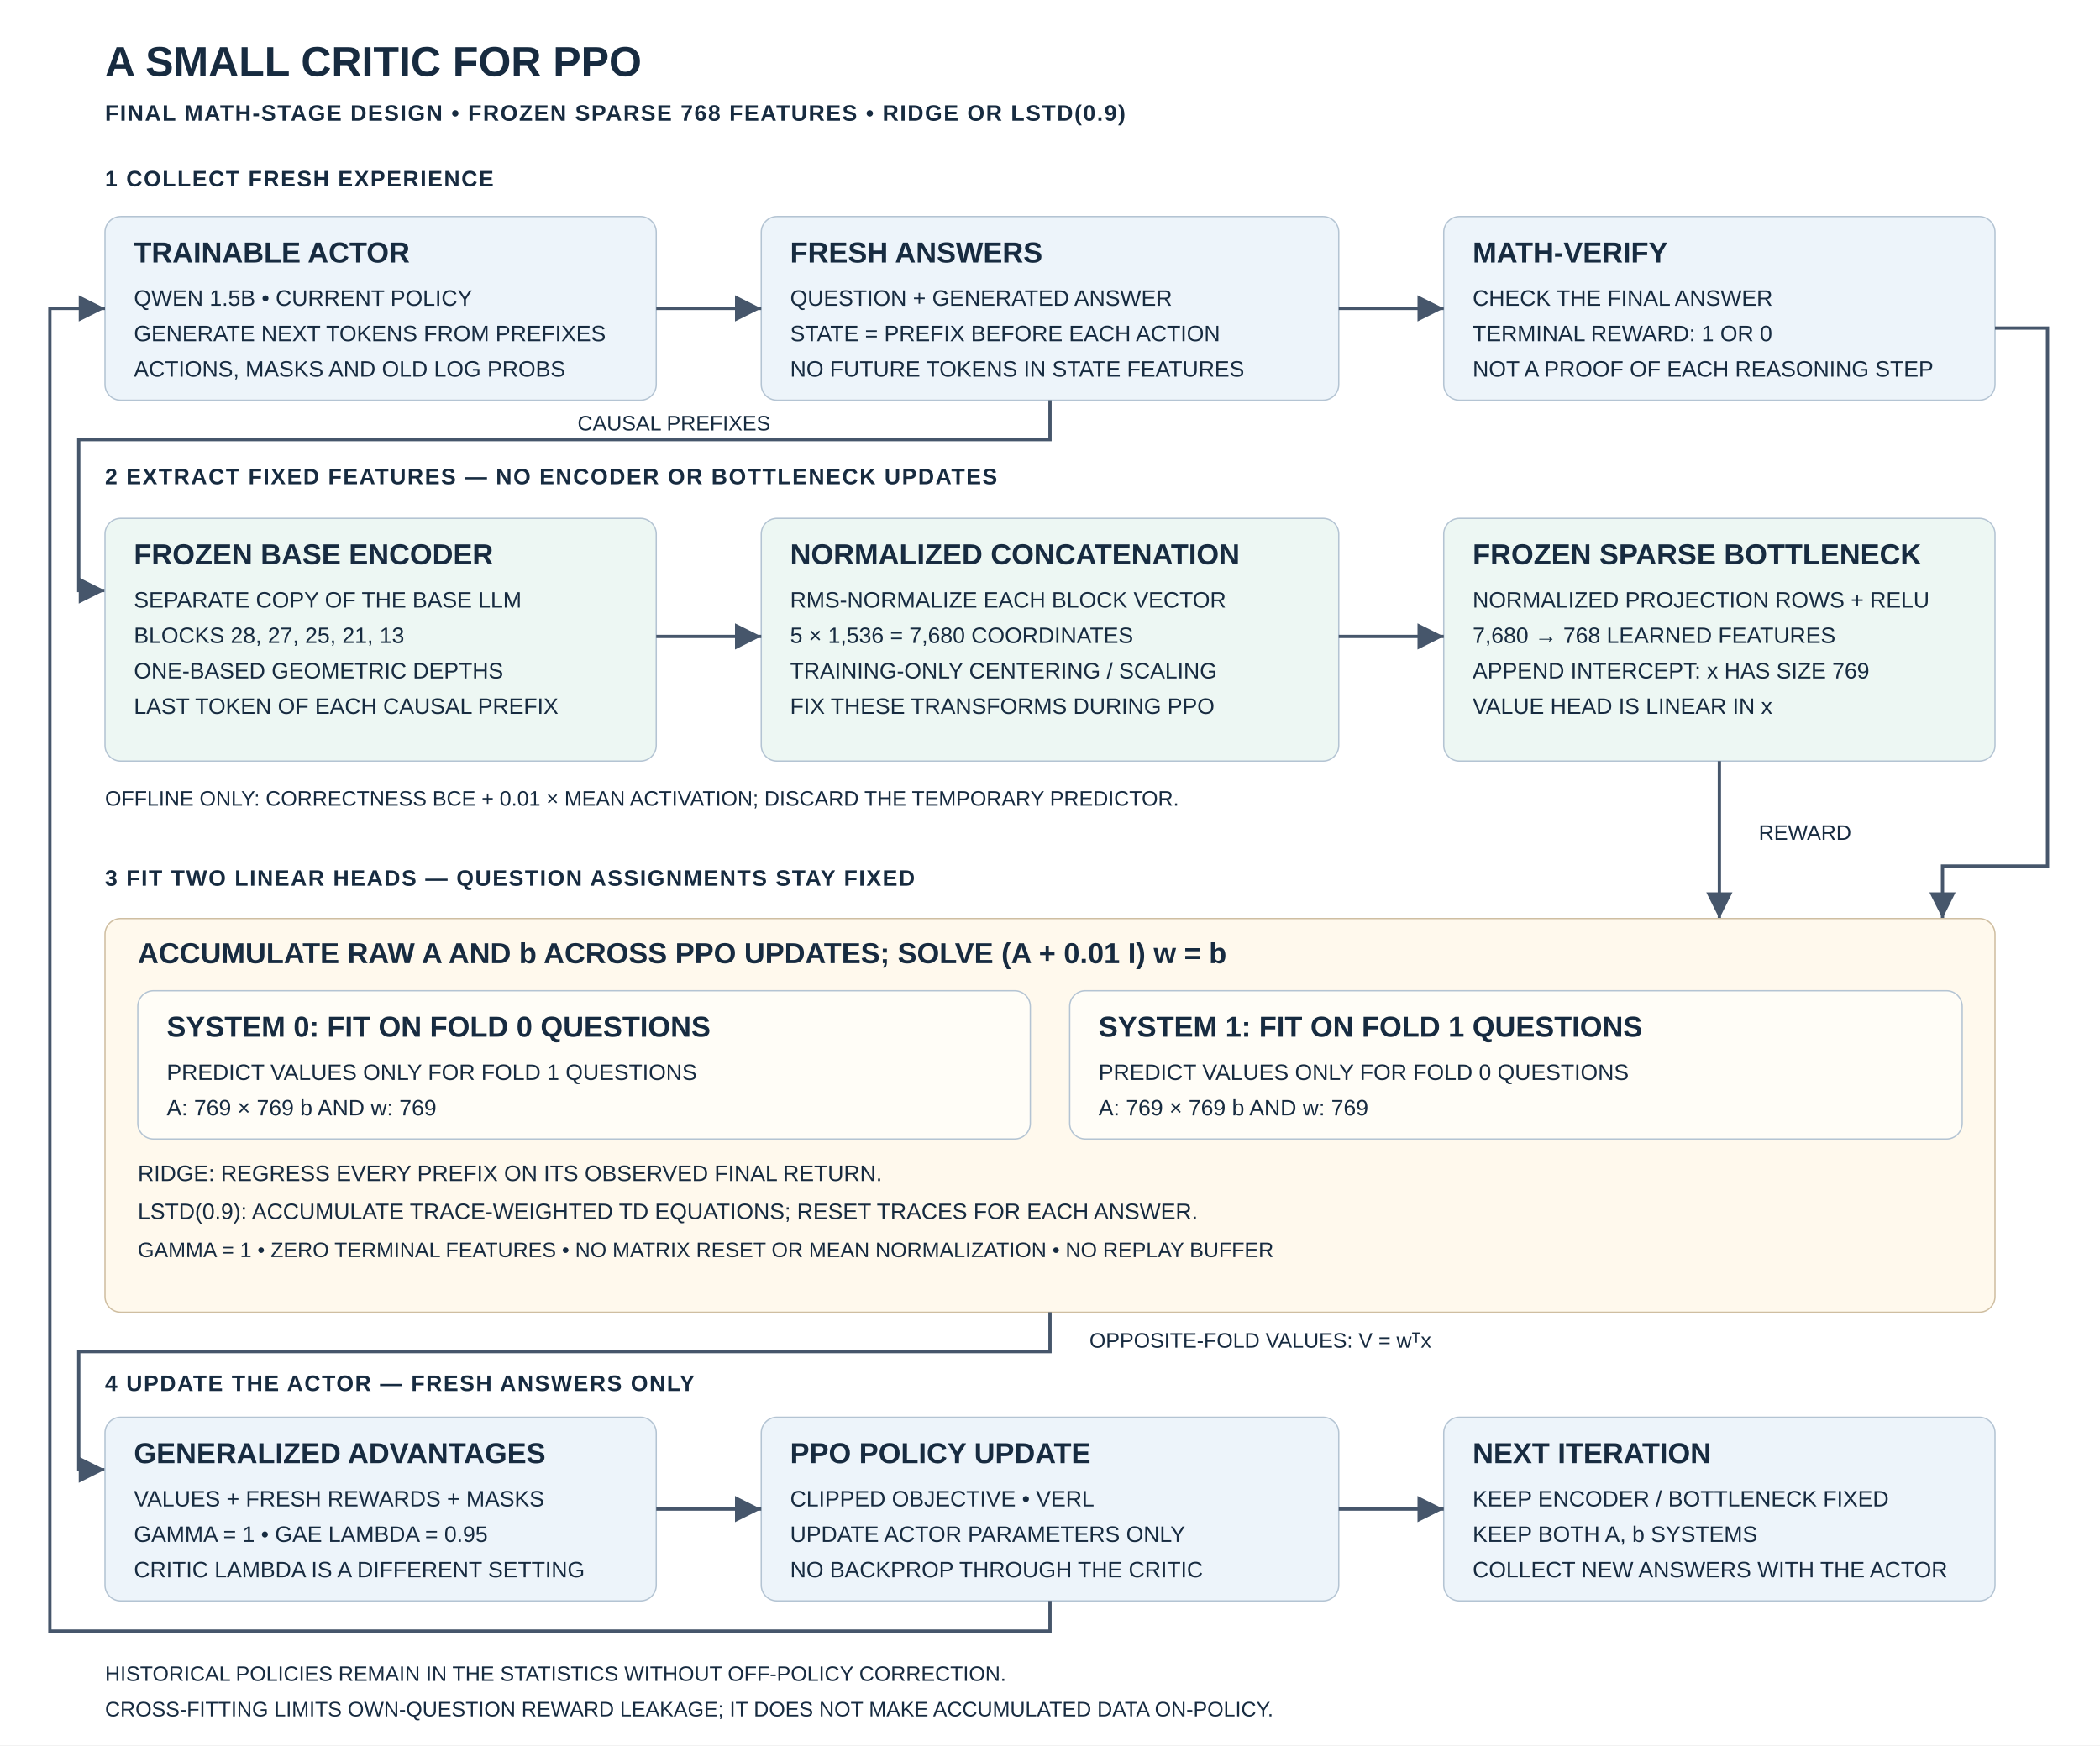
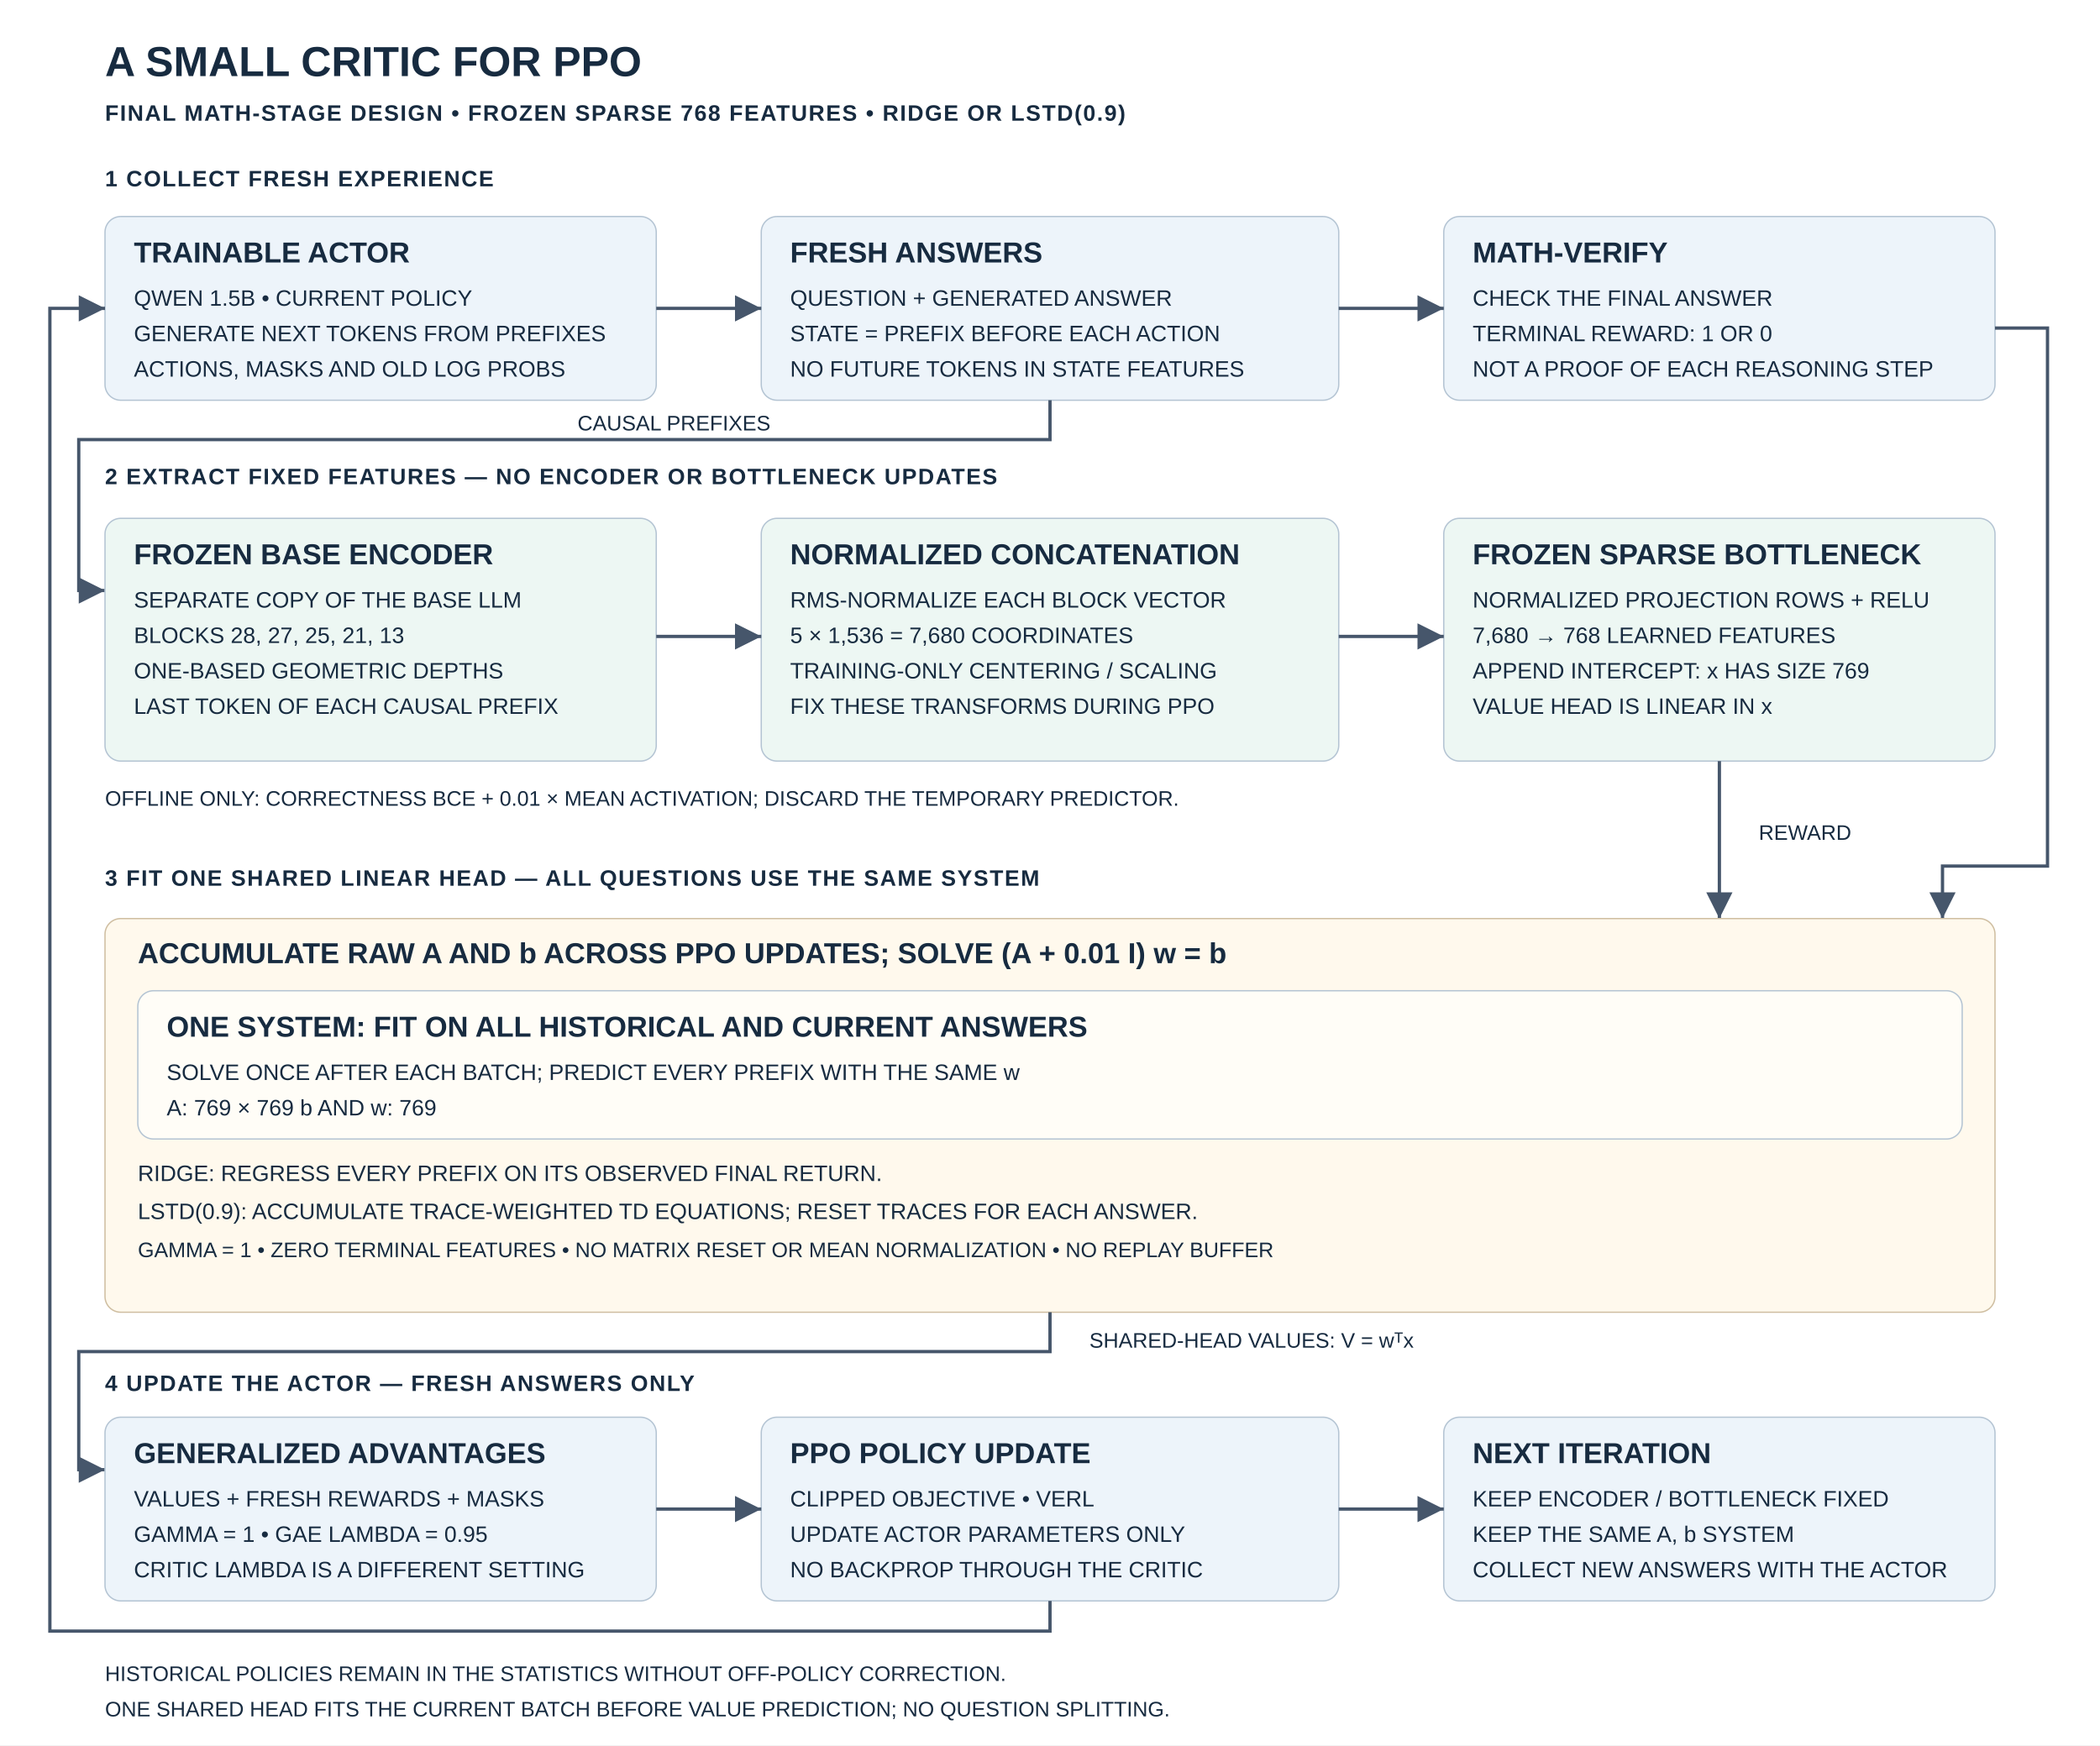
<svg xmlns="http://www.w3.org/2000/svg" width="1600" height="1330" viewBox="0 0 1600 1330">
  <defs>
    <marker id="arrow" markerWidth="10" markerHeight="10" refX="8" refY="4" orient="auto">
      <path d="M0,0 L8,4 L0,8" fill="#46566b" />
    </marker>
  </defs>
  <rect width="1600" height="1330" fill="#fff" />
  <style>text{font-family:Arial,Helvetica,sans-serif;fill:#172b40}.title{font-size:32px;font-weight:700}.head{font-size:22px;font-weight:700}.body{font-size:17px}.small{font-size:16px}.tag{font-size:17px;font-weight:700;letter-spacing:1px}.line{fill:none;stroke:#46566b;stroke-width:2.5;marker-end:url(#arrow)}</style>
  <text x="80" y="58" class="title">A SMALL CRITIC FOR PPO</text>
  <text x="80" y="92" class="tag">FINAL MATH-STAGE DESIGN  •  FROZEN SPARSE 768 FEATURES  •  RIDGE OR LSTD(0.9)</text>
  <text x="80" y="142" class="tag">1  COLLECT FRESH EXPERIENCE</text>
  <rect x="80" y="165" width="420" height="140" rx="12" fill="#edf4fa" stroke="#b4c4d3" />
  <text x="102" y="200" class="head">TRAINABLE ACTOR</text>
  <text x="102" y="233" class="body">QWEN 1.5B • CURRENT POLICY</text>
  <text x="102" y="260" class="body">GENERATE NEXT TOKENS FROM PREFIXES</text>
  <text x="102" y="287" class="body">ACTIONS, MASKS AND OLD LOG PROBS</text>
  <rect x="580" y="165" width="440" height="140" rx="12" fill="#edf4fa" stroke="#b4c4d3" />
  <text x="602" y="200" class="head">FRESH ANSWERS</text>
  <text x="602" y="233" class="body">QUESTION + GENERATED ANSWER</text>
  <text x="602" y="260" class="body">STATE = PREFIX BEFORE EACH ACTION</text>
  <text x="602" y="287" class="body">NO FUTURE TOKENS IN STATE FEATURES</text>
  <rect x="1100" y="165" width="420" height="140" rx="12" fill="#edf4fa" stroke="#b4c4d3" />
  <text x="1122" y="200" class="head">MATH-VERIFY</text>
  <text x="1122" y="233" class="body">CHECK THE FINAL ANSWER</text>
  <text x="1122" y="260" class="body">TERMINAL REWARD: 1 OR 0</text>
  <text x="1122" y="287" class="body">NOT A PROOF OF EACH REASONING STEP</text>
  <path d="M500 235 H580" class="line" />
  <path d="M1020 235 H1100" class="line" />
  <path d="M800 305 V335 H60 V450 H80" class="line" />
  <text x="440" y="328" class="small">CAUSAL PREFIXES</text>
  <path d="M1520 250 H1560 V660 H1480 V700" class="line" />
  <text x="1340" y="640" class="small">REWARD</text>
  <text x="80" y="369" class="tag">2  EXTRACT FIXED FEATURES — NO ENCODER OR BOTTLENECK UPDATES</text>
  <rect x="80" y="395" width="420" height="185" rx="12" fill="#edf7f3" stroke="#b4c4d3" />
  <text x="102" y="430" class="head">FROZEN BASE ENCODER</text>
  <text x="102" y="463" class="body">SEPARATE COPY OF THE BASE LLM</text>
  <text x="102" y="490" class="body">BLOCKS 28, 27, 25, 21, 13</text>
  <text x="102" y="517" class="body">ONE-BASED GEOMETRIC DEPTHS</text>
  <text x="102" y="544" class="body">LAST TOKEN OF EACH CAUSAL PREFIX</text>
  <rect x="580" y="395" width="440" height="185" rx="12" fill="#edf7f3" stroke="#b4c4d3" />
  <text x="602" y="430" class="head">NORMALIZED CONCATENATION</text>
  <text x="602" y="463" class="body">RMS-NORMALIZE EACH BLOCK VECTOR</text>
  <text x="602" y="490" class="body">5 × 1,536 = 7,680 COORDINATES</text>
  <text x="602" y="517" class="body">TRAINING-ONLY CENTERING / SCALING</text>
  <text x="602" y="544" class="body">FIX THESE TRANSFORMS DURING PPO</text>
  <rect x="1100" y="395" width="420" height="185" rx="12" fill="#edf7f3" stroke="#b4c4d3" />
  <text x="1122" y="430" class="head">FROZEN SPARSE BOTTLENECK</text>
  <text x="1122" y="463" class="body">NORMALIZED PROJECTION ROWS + RELU</text>
  <text x="1122" y="490" class="body">7,680 → 768 LEARNED FEATURES</text>
  <text x="1122" y="517" class="body">APPEND INTERCEPT: x HAS SIZE 769</text>
  <text x="1122" y="544" class="body">VALUE HEAD IS LINEAR IN x</text>
  <path d="M500 485 H580" class="line" />
  <path d="M1020 485 H1100" class="line" />
  <path d="M1310 580 V700" class="line" />
  <text x="80" y="614" class="small">OFFLINE ONLY: CORRECTNESS BCE + 0.01 × MEAN ACTIVATION; DISCARD THE TEMPORARY PREDICTOR.</text>
-   <text x="80" y="675" class="tag">3  FIT TWO LINEAR HEADS — QUESTION ASSIGNMENTS STAY FIXED</text>
+   <text x="80" y="675" class="tag">3  FIT ONE SHARED LINEAR HEAD — ALL QUESTIONS USE THE SAME SYSTEM</text>
  <rect x="80" y="700" width="1440" height="300" rx="12" fill="#fff9ed" stroke="#cfbea1" />
  <text x="105" y="734" class="head">ACCUMULATE RAW A AND b ACROSS PPO UPDATES; SOLVE (A + 0.01 I) w = b</text>
-   <rect x="105" y="755" width="680" height="113" rx="12" fill="#fffdf7" stroke="#b4c4d3" />
-   <text x="127" y="790" class="head">SYSTEM 0: FIT ON FOLD 0 QUESTIONS</text>
-   <text x="127" y="823" class="body">PREDICT VALUES ONLY FOR FOLD 1 QUESTIONS</text>
+   <rect x="105" y="755" width="1390" height="113" rx="12" fill="#fffdf7" stroke="#b4c4d3" />
+   <text x="127" y="790" class="head">ONE SYSTEM: FIT ON ALL HISTORICAL AND CURRENT ANSWERS</text>
+   <text x="127" y="823" class="body">SOLVE ONCE AFTER EACH BATCH; PREDICT EVERY PREFIX WITH THE SAME w</text>
  <text x="127" y="850" class="body">A: 769 × 769     b AND w: 769</text>
-   <rect x="815" y="755" width="680" height="113" rx="12" fill="#fffdf7" stroke="#b4c4d3" />
-   <text x="837" y="790" class="head">SYSTEM 1: FIT ON FOLD 1 QUESTIONS</text>
-   <text x="837" y="823" class="body">PREDICT VALUES ONLY FOR FOLD 0 QUESTIONS</text>
-   <text x="837" y="850" class="body">A: 769 × 769     b AND w: 769</text>
  <text x="105" y="900" class="body">RIDGE: REGRESS EVERY PREFIX ON ITS OBSERVED FINAL RETURN.</text>
  <text x="105" y="929" class="body">LSTD(0.9): ACCUMULATE TRACE-WEIGHTED TD EQUATIONS; RESET TRACES FOR EACH ANSWER.</text>
  <text x="105" y="958" class="small">GAMMA = 1 • ZERO TERMINAL FEATURES • NO MATRIX RESET OR MEAN NORMALIZATION • NO REPLAY BUFFER</text>
  <path d="M800 1000 V1030 H60 V1120 H80" class="line" />
-   <text x="830" y="1027" class="small">OPPOSITE-FOLD VALUES: V = wᵀx</text>
+   <text x="830" y="1027" class="small">SHARED-HEAD VALUES: V = wᵀx</text>
  <text x="80" y="1060" class="tag">4  UPDATE THE ACTOR — FRESH ANSWERS ONLY</text>
  <rect x="80" y="1080" width="420" height="140" rx="12" fill="#edf4fa" stroke="#b4c4d3" />
  <text x="102" y="1115" class="head">GENERALIZED ADVANTAGES</text>
  <text x="102" y="1148" class="body">VALUES + FRESH REWARDS + MASKS</text>
  <text x="102" y="1175" class="body">GAMMA = 1 • GAE LAMBDA = 0.95</text>
  <text x="102" y="1202" class="body">CRITIC LAMBDA IS A DIFFERENT SETTING</text>
  <rect x="580" y="1080" width="440" height="140" rx="12" fill="#edf4fa" stroke="#b4c4d3" />
  <text x="602" y="1115" class="head">PPO POLICY UPDATE</text>
  <text x="602" y="1148" class="body">CLIPPED OBJECTIVE • VERL</text>
  <text x="602" y="1175" class="body">UPDATE ACTOR PARAMETERS ONLY</text>
  <text x="602" y="1202" class="body">NO BACKPROP THROUGH THE CRITIC</text>
  <rect x="1100" y="1080" width="420" height="140" rx="12" fill="#edf4fa" stroke="#b4c4d3" />
  <text x="1122" y="1115" class="head">NEXT ITERATION</text>
  <text x="1122" y="1148" class="body">KEEP ENCODER / BOTTLENECK FIXED</text>
-   <text x="1122" y="1175" class="body">KEEP BOTH A, b SYSTEMS</text>
+   <text x="1122" y="1175" class="body">KEEP THE SAME A, b SYSTEM</text>
  <text x="1122" y="1202" class="body">COLLECT NEW ANSWERS WITH THE ACTOR</text>
  <path d="M500 1150 H580" class="line" />
  <path d="M1020 1150 H1100" class="line" />
  <path d="M800 1220 V1243 H38 V235 H80" class="line" />
  <text x="80" y="1281" class="small">HISTORICAL POLICIES REMAIN IN THE STATISTICS WITHOUT OFF-POLICY CORRECTION.</text>
-   <text x="80" y="1308" class="small">CROSS-FITTING LIMITS OWN-QUESTION REWARD LEAKAGE; IT DOES NOT MAKE ACCUMULATED DATA ON-POLICY.</text>
+   <text x="80" y="1308" class="small">ONE SHARED HEAD FITS THE CURRENT BATCH BEFORE VALUE PREDICTION; NO QUESTION SPLITTING.</text>
</svg>
